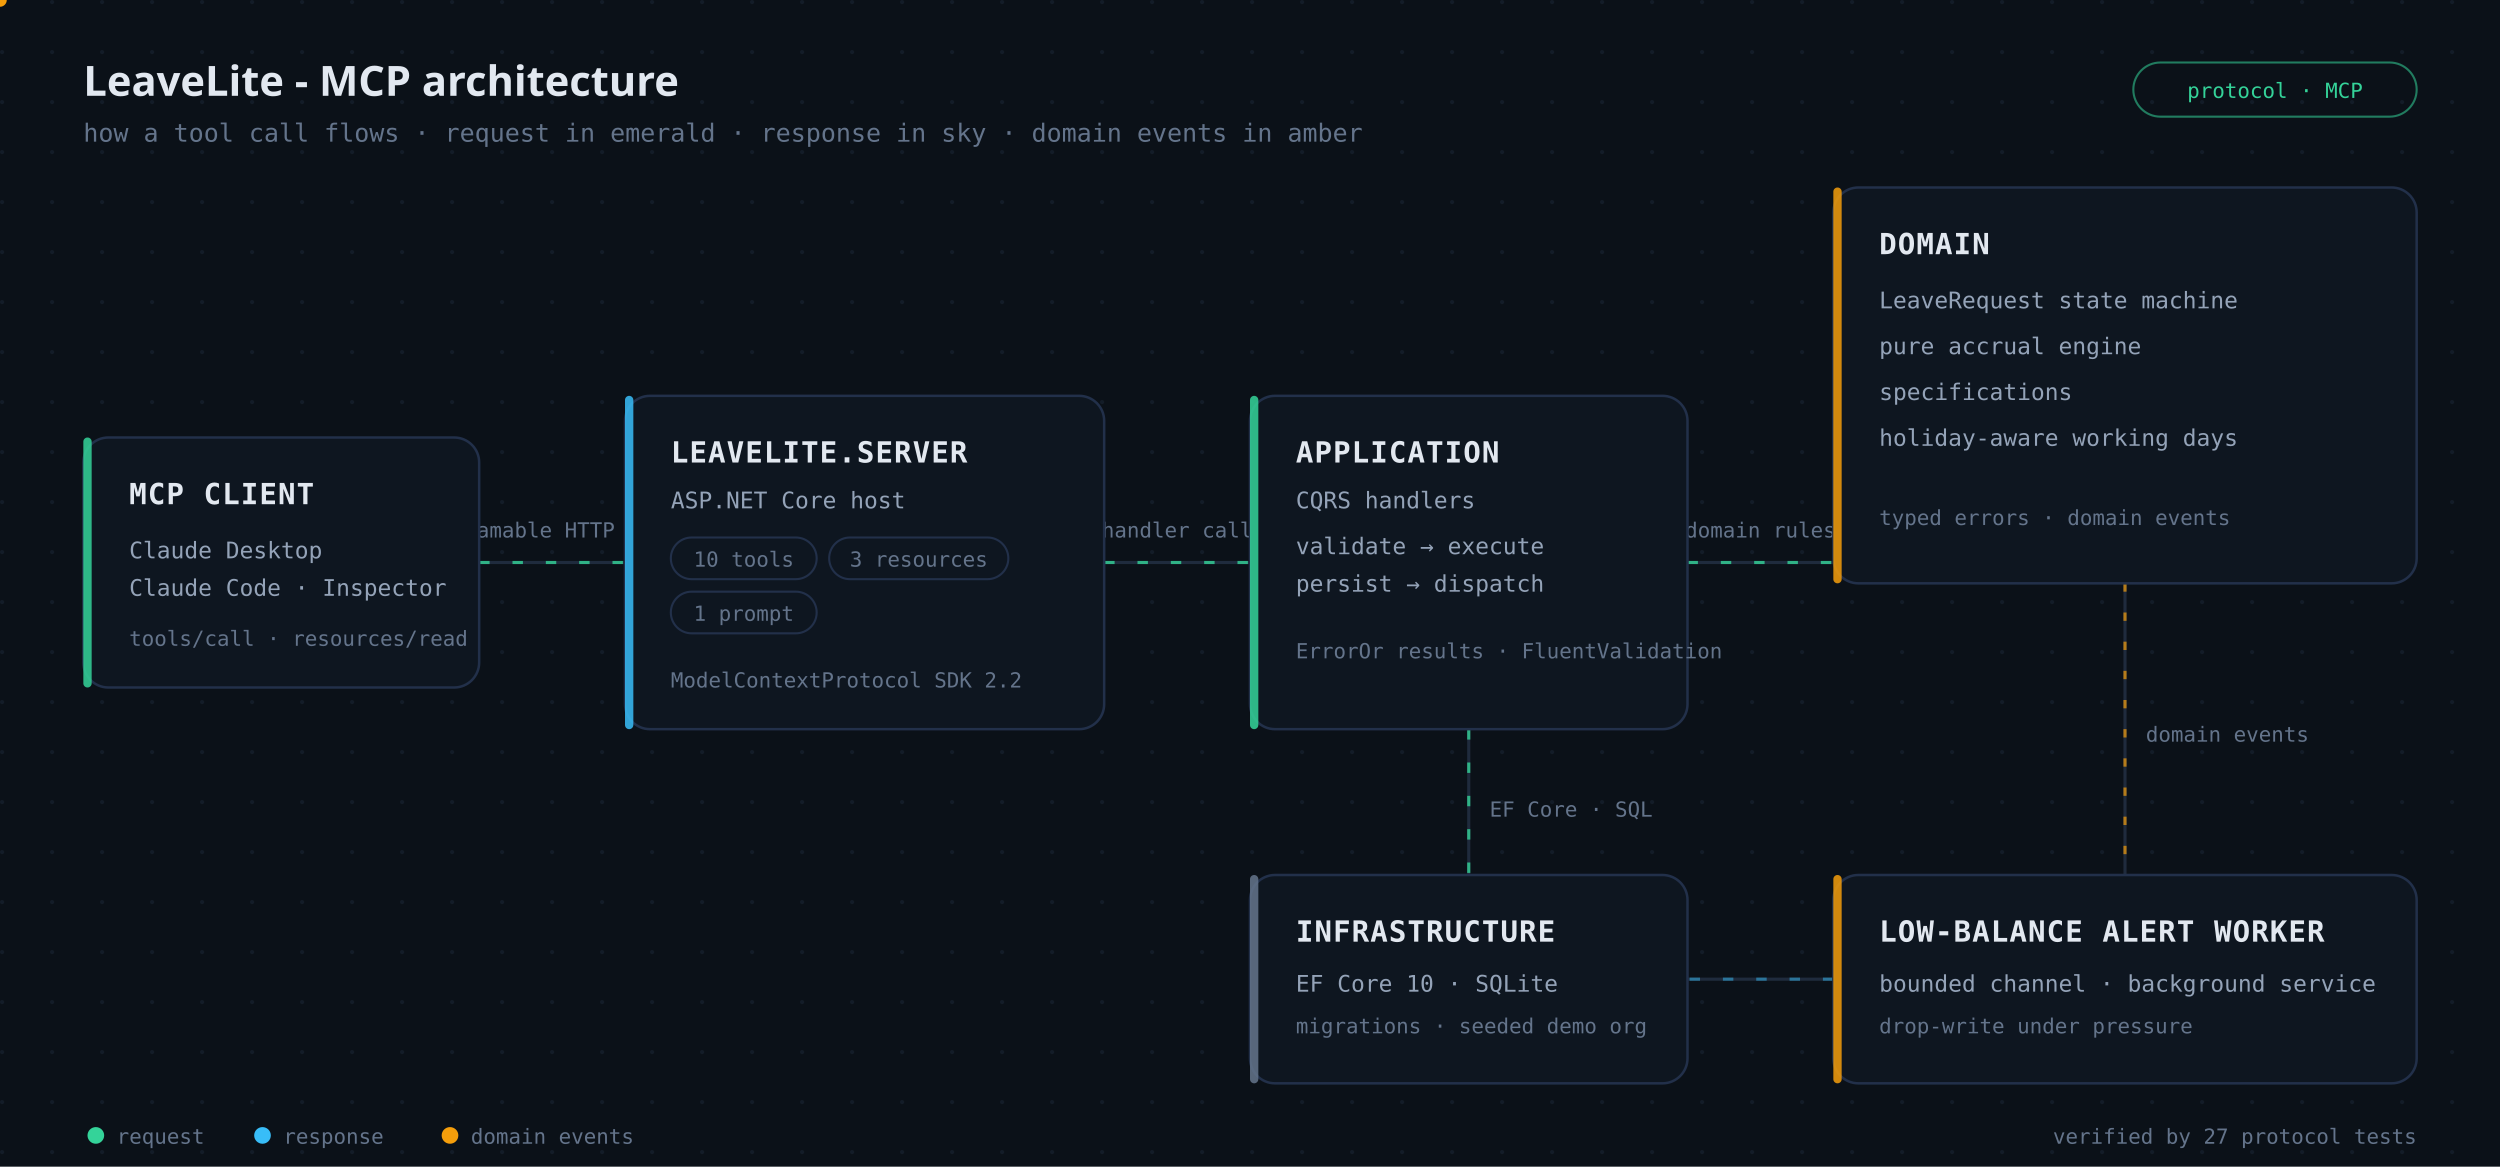
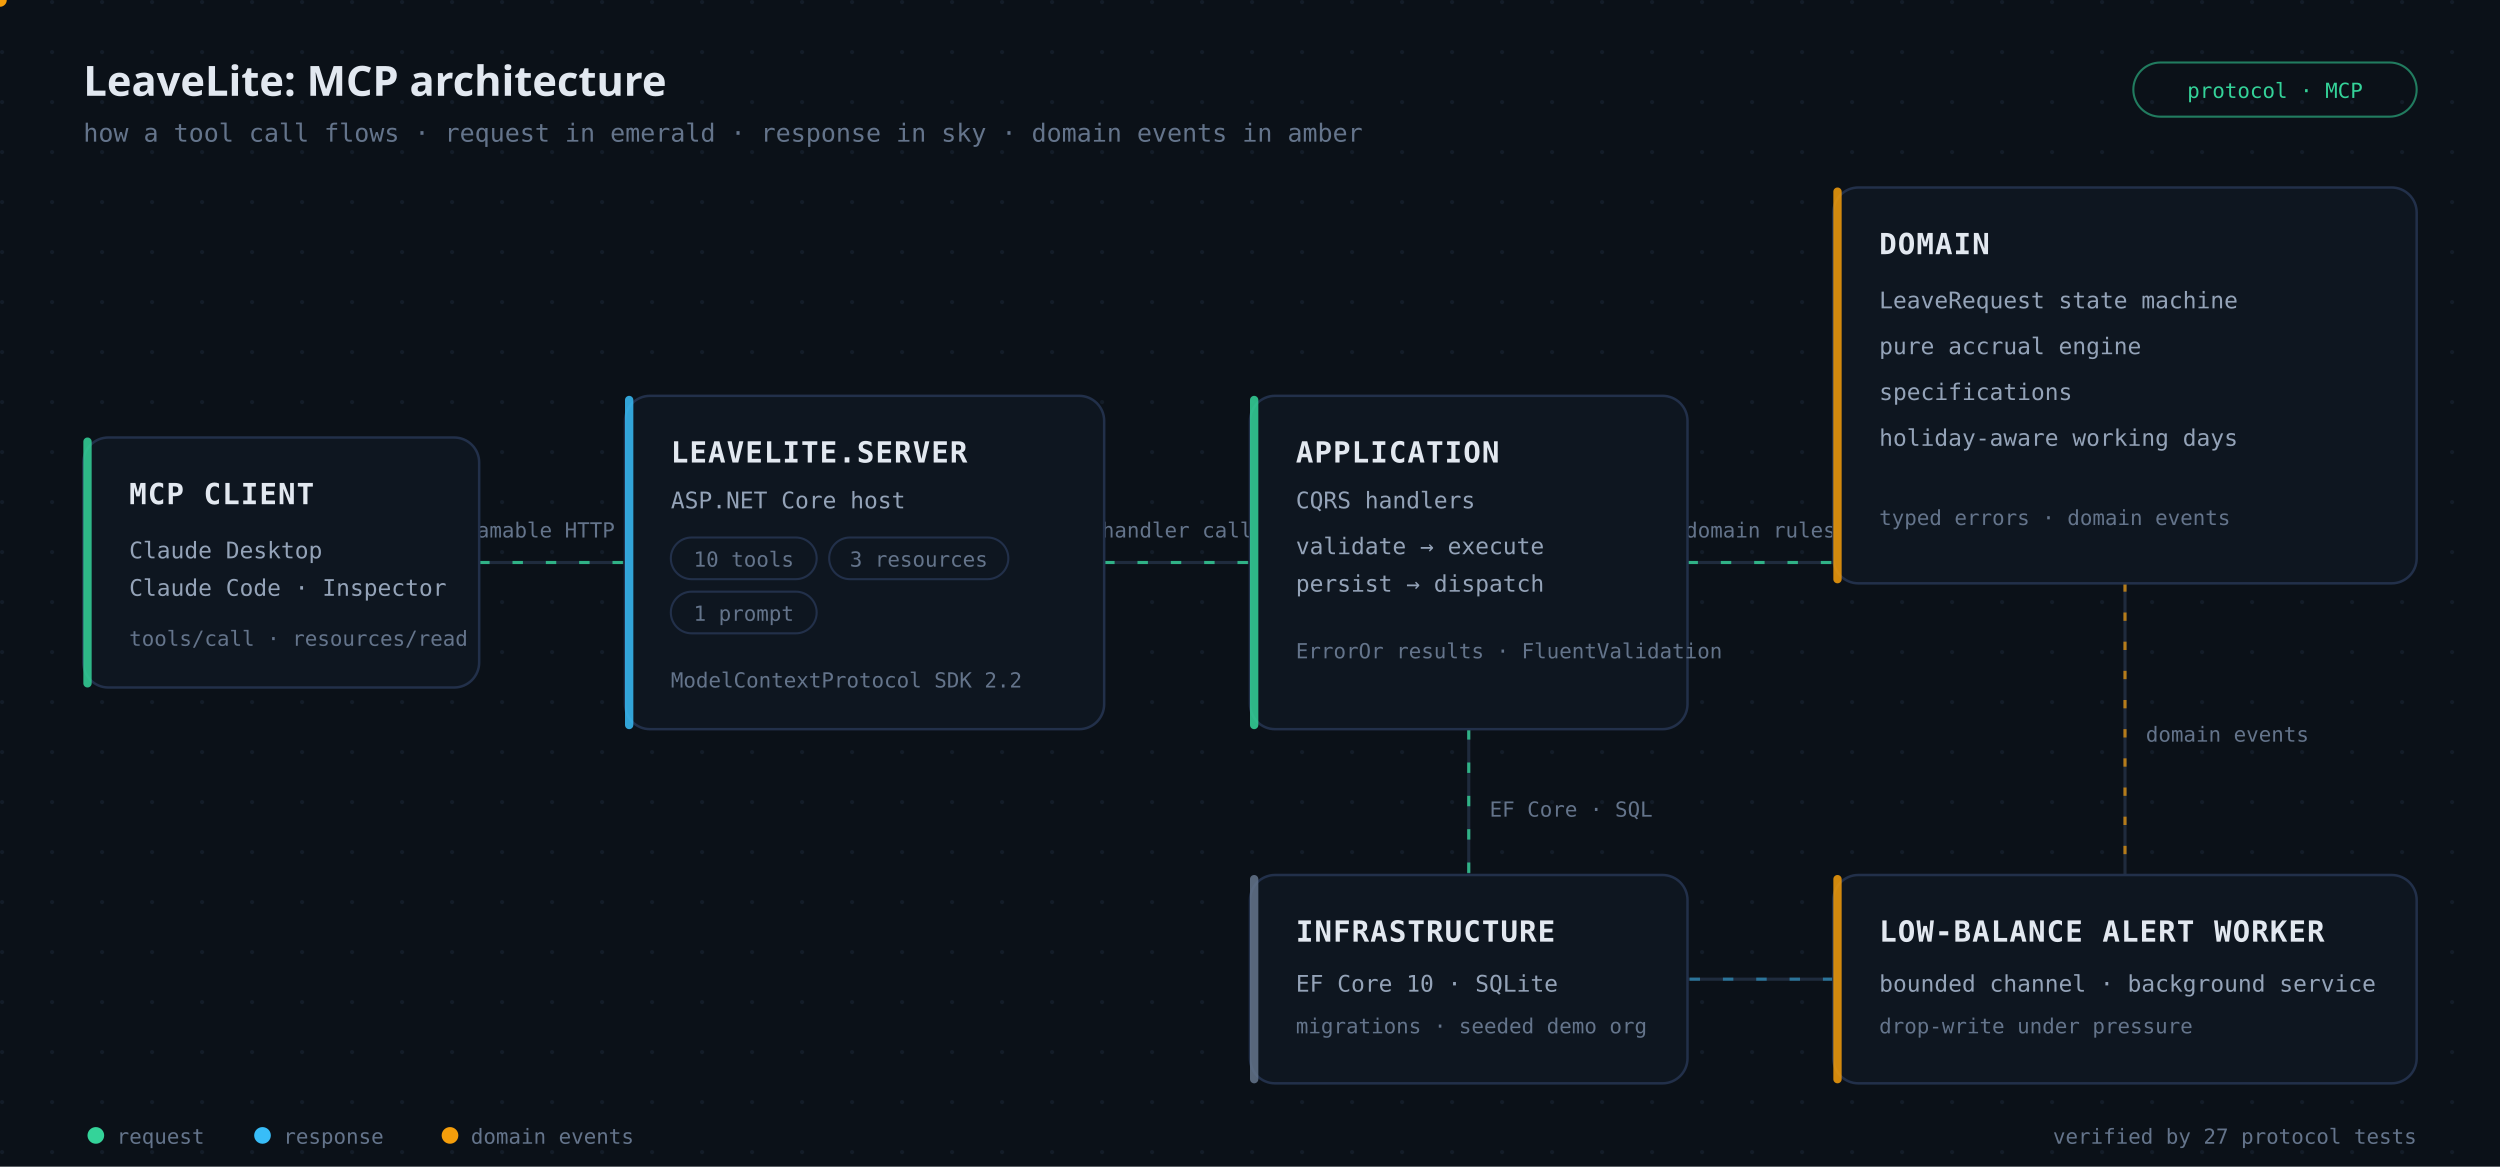
- <svg xmlns="http://www.w3.org/2000/svg" width="1200" height="560" viewBox="0 0 1200 560" role="img" aria-label="LeaveLite MCP architecture - animated tool-call flow">
+ <svg xmlns="http://www.w3.org/2000/svg" width="1200" height="560" viewBox="0 0 1200 560" role="img" aria-label="LeaveLite MCP architecture: animated tool-call flow">
  <defs>
    <pattern id="dots" width="24" height="24" patternUnits="userSpaceOnUse">
      <circle cx="1" cy="1" r="1" fill="#1B2737" />
    </pattern>
  </defs>
  <style>
    .t-title { font: 600 20px ui-sans-serif, system-ui, sans-serif; fill: #E2E8F0; }
    .t-sub   { font: 12px ui-monospace, SFMono-Regular, Menlo, monospace; fill: #64748B; }
    .t-node  { font: 600 14px ui-monospace, SFMono-Regular, Menlo, monospace; fill: #E2E8F0; letter-spacing: .5px; }
    .t-body  { font: 11px ui-monospace, SFMono-Regular, Menlo, monospace; fill: #94A3B8; }
    .t-mut   { font: 10px ui-monospace, SFMono-Regular, Menlo, monospace; fill: #64748B; }
    .t-chip  { font: 10px ui-monospace, SFMono-Regular, Menlo, monospace; fill: #34D399; }
    .edge   { stroke: #1F2B3D; stroke-width: 1.5; fill: none; }
    .flowG  { stroke: #34D399; stroke-width: 1.5; fill: none; stroke-dasharray: 5 11; opacity: .8; animation: dashE 1.4s linear infinite; }
    .flowB  { stroke: #38BDF8; stroke-width: 1.5; fill: none; stroke-dasharray: 5 11; opacity: .5; animation: dashW 1.6s linear infinite; }
    .flowA  { stroke: #F59E0B; stroke-width: 1.5; fill: none; stroke-dasharray: 4 10; opacity: .7; animation: dashS 1.2s linear infinite; }
    .node   { fill: #0E1620; stroke: #22304A; stroke-width: 1.2; }
+     @keyframes pulse { 0%, 100% { stroke-opacity: 1; } 50% { stroke-opacity: .5; } }
+     .pulse { animation: pulse 3s ease-in-out infinite; }
    @keyframes dashE { to { stroke-dashoffset: -16; } }
    @keyframes dashW { to { stroke-dashoffset: 16; } }
    @keyframes dashS { to { stroke-dashoffset: -14; } }
    @media (prefers-reduced-motion: reduce) { * { animation: none !important; } }
  </style>
  <rect width="1200" height="560" fill="#0B1118" />
  <rect width="1200" height="560" fill="url(#dots)" opacity=".5" />
-   <text x="40" y="46" class="t-title">LeaveLite - MCP architecture</text>
+   <text x="40" y="46" class="t-title">LeaveLite: MCP architecture</text>
  <text x="40" y="68" class="t-sub">how a tool call flows · request in emerald · response in sky · domain events in amber</text>
  <rect x="1024" y="30" width="136" height="26" rx="13" fill="none" stroke="#34D399" stroke-opacity=".55" />
  <text x="1092" y="47" class="t-chip" text-anchor="middle">protocol · MCP</text>
  <path class="edge" d="M230,270 H300" />
  <path class="flowG" d="M230,270 H300" />
  <text x="265" y="258" class="t-mut" text-anchor="middle">Streamable HTTP /mcp</text>
  <path class="edge" d="M530,270 H600" />
  <path class="flowG" d="M530,270 H600" />
  <text x="565" y="258" class="t-mut" text-anchor="middle">handler call</text>
  <path class="edge" d="M810,270 H880" />
  <path class="flowG" d="M810,270 H880" />
  <text x="845" y="258" class="t-mut" text-anchor="middle">domain rules</text>
  <path class="edge" d="M705,350 V420" />
  <path class="flowG" d="M705,350 V420" />
  <text x="715" y="392" class="t-mut">EF Core · SQL</text>
  <path class="edge" d="M1020,280 V420" />
  <path class="flowA" d="M1020,280 V420" />
  <text x="1030" y="356" class="t-mut" fill="#B45309">domain events</text>
  <path class="edge" d="M880,470 H810" />
  <path class="flowB" d="M880,470 H810" opacity=".35" />
  <g>
-     <rect class="node" x="40" y="210" width="190" height="120" rx="12">
-       <animate attributeName="stroke-opacity" values="1;.45;1" dur="3.2s" repeatCount="indefinite" />
+     <rect class="node pulse" x="40" y="210" width="190" height="120" rx="12">
    </rect>
    <rect x="40" y="210" width="4" height="120" rx="2" fill="#34D399" opacity=".85" />
    <text x="62" y="242" class="t-node">MCP CLIENT</text>
    <text x="62" y="268" class="t-body">Claude Desktop</text>
    <text x="62" y="286" class="t-body">Claude Code · Inspector</text>
    <text x="62" y="310" class="t-mut">tools/call · resources/read</text>
  </g>
  <g>
-     <rect class="node" x="300" y="190" width="230" height="160" rx="12">
-       <animate attributeName="stroke-opacity" values="1;.45;1" dur="3.2s" begin=".4s" repeatCount="indefinite" />
+     <rect class="node pulse" x="300" y="190" width="230" height="160" rx="12">
    </rect>
    <rect x="300" y="190" width="4" height="160" rx="2" fill="#38BDF8" opacity=".85" />
    <text x="322" y="222" class="t-node">LEAVELITE.SERVER</text>
    <text x="322" y="244" class="t-body">ASP.NET Core host</text>
    <rect x="322" y="258" width="70" height="20" rx="10" fill="none" stroke="#22304A" />
    <text x="357" y="272" class="t-mut" text-anchor="middle">10 tools</text>
    <rect x="398" y="258" width="86" height="20" rx="10" fill="none" stroke="#22304A" />
    <text x="441" y="272" class="t-mut" text-anchor="middle">3 resources</text>
    <rect x="322" y="284" width="70" height="20" rx="10" fill="none" stroke="#22304A" />
    <text x="357" y="298" class="t-mut" text-anchor="middle">1 prompt</text>
    <text x="322" y="330" class="t-mut">ModelContextProtocol SDK 2.2</text>
  </g>
  <g>
-     <rect class="node" x="600" y="190" width="210" height="160" rx="12">
-       <animate attributeName="stroke-opacity" values="1;.45;1" dur="3.2s" begin=".8s" repeatCount="indefinite" />
+     <rect class="node pulse" x="600" y="190" width="210" height="160" rx="12">
    </rect>
    <rect x="600" y="190" width="4" height="160" rx="2" fill="#34D399" opacity=".85" />
    <text x="622" y="222" class="t-node">APPLICATION</text>
    <text x="622" y="244" class="t-body">CQRS handlers</text>
    <text x="622" y="266" class="t-body">validate → execute</text>
    <text x="622" y="284" class="t-body">persist → dispatch</text>
    <text x="622" y="316" class="t-mut">ErrorOr results · FluentValidation</text>
  </g>
  <g>
-     <rect class="node" x="880" y="90" width="280" height="190" rx="12">
-       <animate attributeName="stroke-opacity" values="1;.45;1" dur="3.2s" begin="1.2s" repeatCount="indefinite" />
+     <rect class="node pulse" x="880" y="90" width="280" height="190" rx="12">
    </rect>
    <rect x="880" y="90" width="4" height="190" rx="2" fill="#F59E0B" opacity=".85" />
    <text x="902" y="122" class="t-node">DOMAIN</text>
    <text x="902" y="148" class="t-body">LeaveRequest state machine</text>
    <text x="902" y="170" class="t-body">pure accrual engine</text>
    <text x="902" y="192" class="t-body">specifications</text>
    <text x="902" y="214" class="t-body">holiday-aware working days</text>
    <text x="902" y="252" class="t-mut">typed errors · domain events</text>
  </g>
  <g>
-     <rect class="node" x="600" y="420" width="210" height="100" rx="12" />
+     <rect class="node pulse" x="600" y="420" width="210" height="100" rx="12" />
    <rect x="600" y="420" width="4" height="100" rx="2" fill="#64748B" opacity=".85" />
    <text x="622" y="452" class="t-node">INFRASTRUCTURE</text>
    <text x="622" y="476" class="t-body">EF Core 10 · SQLite</text>
    <text x="622" y="496" class="t-mut">migrations · seeded demo org</text>
  </g>
  <g>
-     <rect class="node" x="880" y="420" width="280" height="100" rx="12" />
+     <rect class="node pulse" x="880" y="420" width="280" height="100" rx="12" />
    <rect x="880" y="420" width="4" height="100" rx="2" fill="#F59E0B" opacity=".85" />
    <text x="902" y="452" class="t-node" fill="#FBBF24">LOW-BALANCE ALERT WORKER</text>
    <text x="902" y="476" class="t-body">bounded channel · background service</text>
    <text x="902" y="496" class="t-mut">drop-write under pressure</text>
  </g>
  <circle r="5" fill="#34D399" stroke="#0B1118" stroke-width="1.5">
-     <animateMotion dur="8s" repeatCount="indefinite" calcMode="linear" path="M230,270 L300,270" keyPoints="0;0;1;1" keyTimes="0;0.02;0.10;1" />
  </circle>
  <circle r="5" fill="#34D399" stroke="#0B1118" stroke-width="1.5">
-     <animateMotion dur="8s" repeatCount="indefinite" calcMode="linear" path="M530,270 L600,270" keyPoints="0;0;1;1" keyTimes="0;0.12;0.20;1" />
  </circle>
  <circle r="5" fill="#34D399" stroke="#0B1118" stroke-width="1.5">
-     <animateMotion dur="8s" repeatCount="indefinite" calcMode="linear" path="M810,270 L880,270" keyPoints="0;0;1;1" keyTimes="0;0.22;0.30;1" />
  </circle>
  <circle r="5" fill="#38BDF8" stroke="#0B1118" stroke-width="1.5">
-     <animateMotion dur="8s" repeatCount="indefinite" calcMode="linear" path="M880,270 L810,270" keyPoints="0;0;1;1" keyTimes="0;0.42;0.50;1" />
  </circle>
  <circle r="5" fill="#38BDF8" stroke="#0B1118" stroke-width="1.5">
-     <animateMotion dur="8s" repeatCount="indefinite" calcMode="linear" path="M600,270 L530,270" keyPoints="0;0;1;1" keyTimes="0;0.52;0.60;1" />
  </circle>
  <circle r="5" fill="#38BDF8" stroke="#0B1118" stroke-width="1.5">
-     <animateMotion dur="8s" repeatCount="indefinite" calcMode="linear" path="M300,270 L230,270" keyPoints="0;0;1;1" keyTimes="0;0.62;0.70;1" />
  </circle>
  <circle r="4" fill="#F59E0B" stroke="#0B1118" stroke-width="1.5">
-     <animateMotion dur="8s" repeatCount="indefinite" calcMode="linear" path="M1020,280 L1020,420" keyPoints="0;0;1;1" keyTimes="0;0.74;0.84;1" />
  </circle>
  <circle cx="46" cy="545" r="4" fill="#34D399" />
  <text x="56" y="549" class="t-mut">request</text>
  <circle cx="126" cy="545" r="4" fill="#38BDF8" />
  <text x="136" y="549" class="t-mut">response</text>
  <circle cx="216" cy="545" r="4" fill="#F59E0B" />
  <text x="226" y="549" class="t-mut">domain events</text>
  <text x="1160" y="549" class="t-mut" text-anchor="end">verified by 27 protocol tests</text>
</svg>
